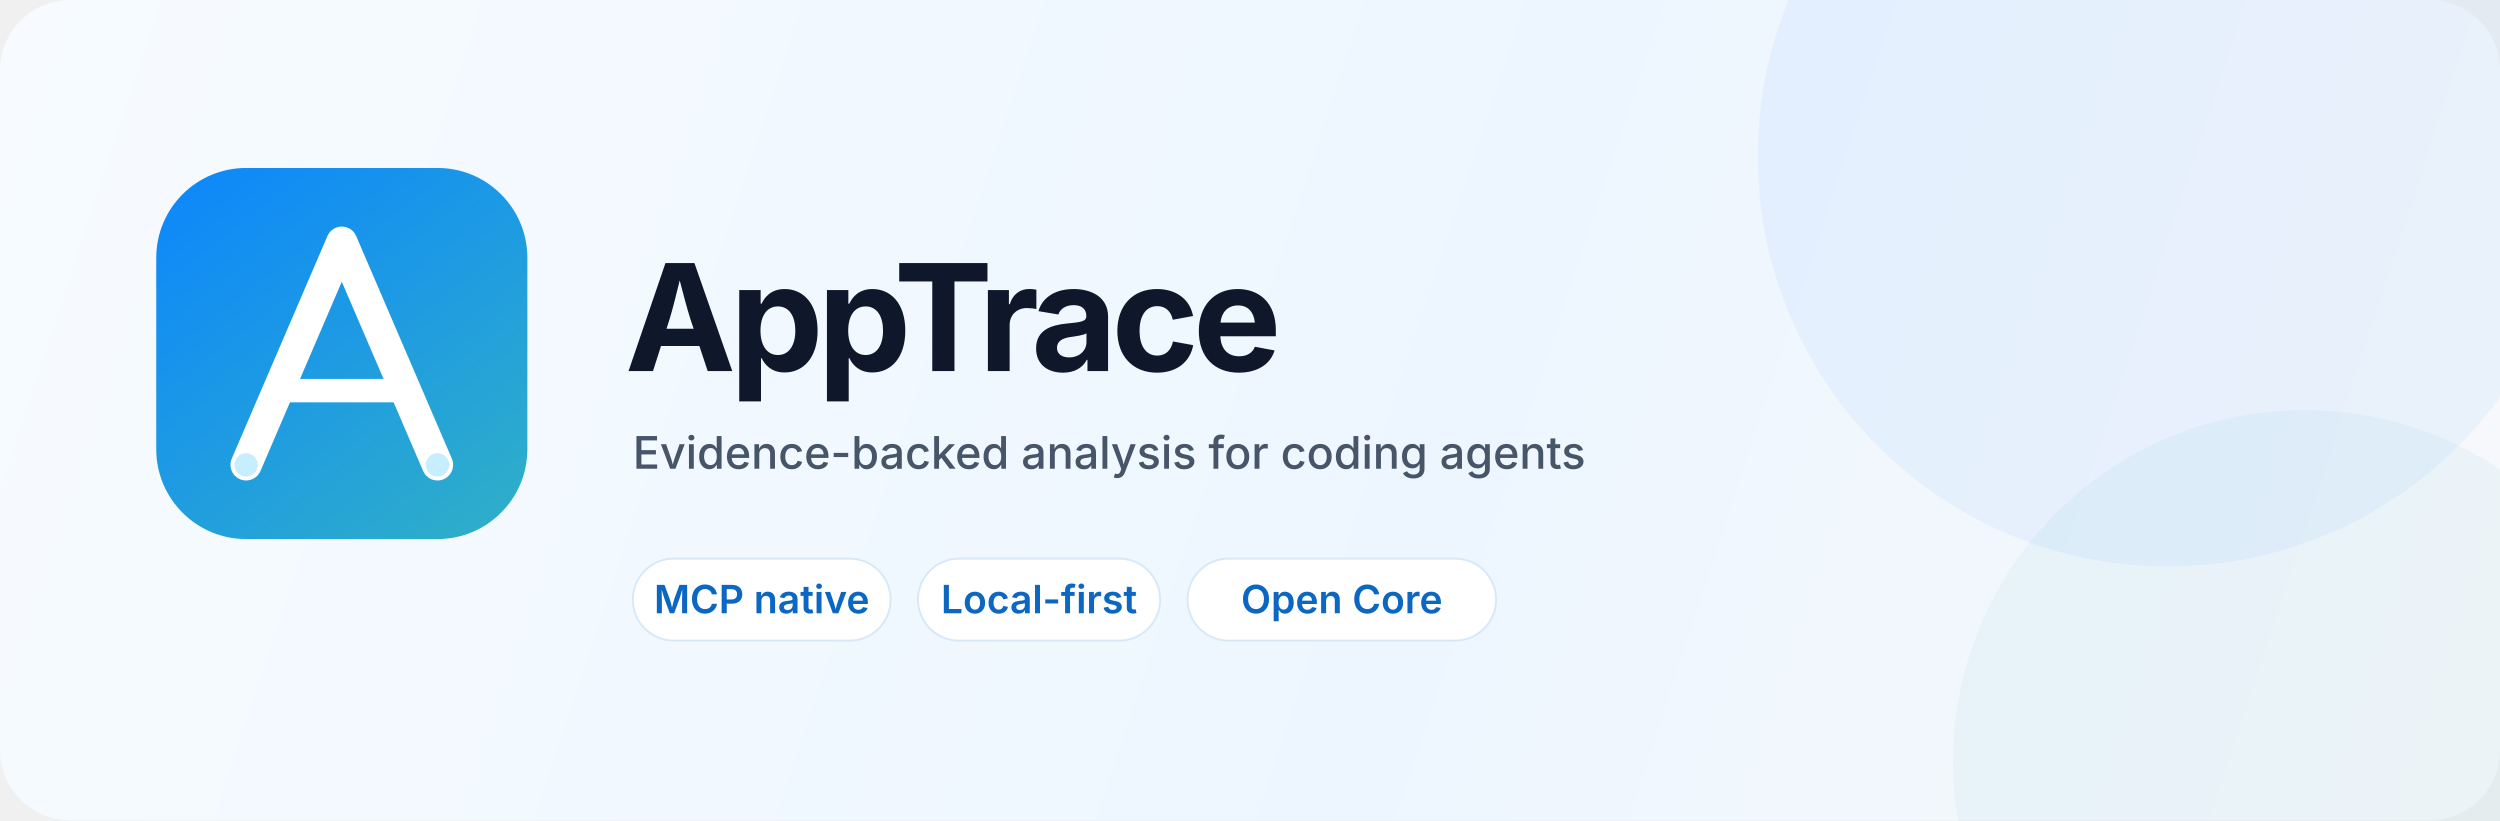
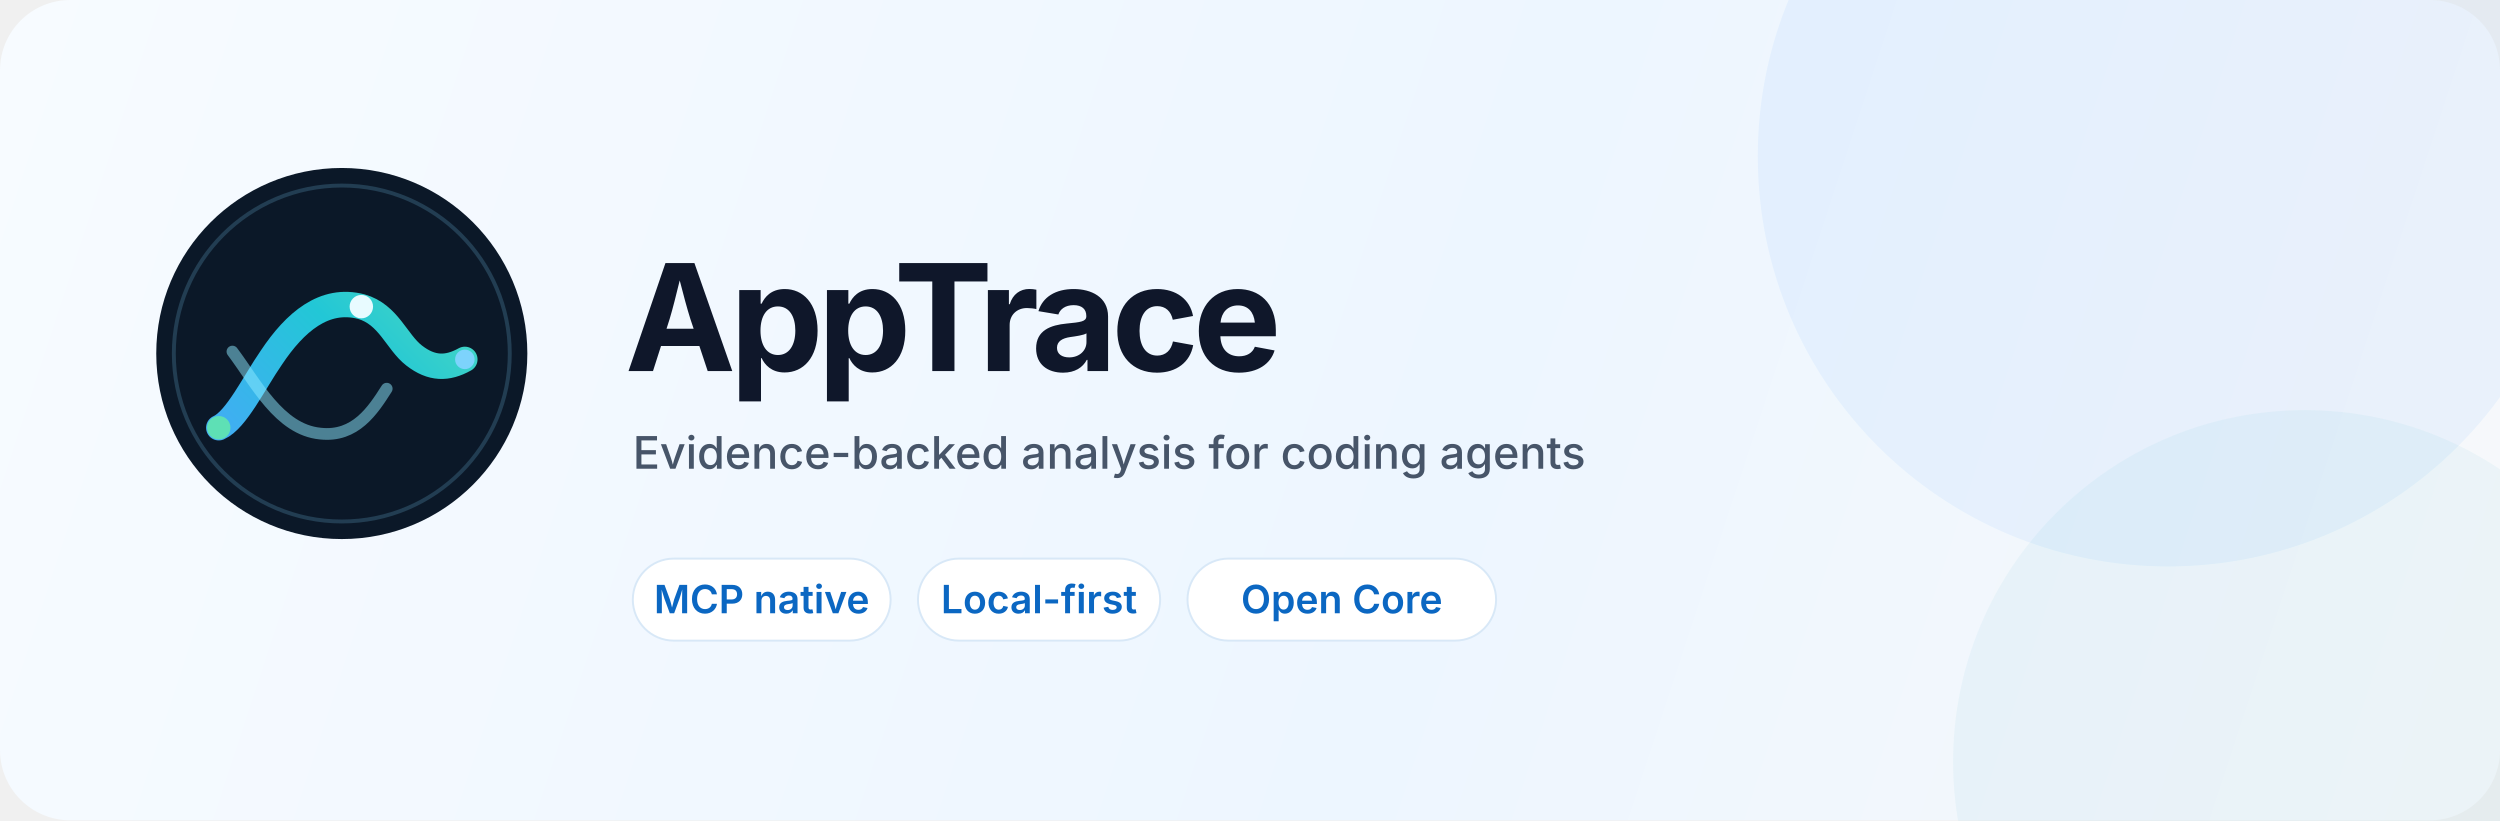
- <svg xmlns="http://www.w3.org/2000/svg" width="1280" height="420" viewBox="0 0 1280 420" role="img" aria-label="AppTrace — Evidence-backed app analysis for coding agents">
+ <svg xmlns="http://www.w3.org/2000/svg" width="1280" height="420" viewBox="0 0 1280 420" role="img" aria-label="AppTrace — Evidence-backed analysis for coding agents">
  <defs>
    <linearGradient id="bg" x1="0" y1="0" x2="1280" y2="420" gradientUnits="userSpaceOnUse">
      <stop stop-color="#F7FBFF" />
      <stop offset=".58" stop-color="#EDF6FF" />
      <stop offset="1" stop-color="#F7F8FA" />
    </linearGradient>
-     <linearGradient id="mark" x1="80" y1="70" x2="250" y2="290" gradientUnits="userSpaceOnUse">
-       <stop stop-color="#0A84FF" />
-       <stop offset="1" stop-color="#30B0C7" />
+     <linearGradient id="trace" x1="110" y1="260" x2="250" y2="120" gradientUnits="userSpaceOnUse">
+       <stop stop-color="#4DA3FF" />
+       <stop offset=".55" stop-color="#22C7D6" />
+       <stop offset="1" stop-color="#5EE0B5" />
    </linearGradient>
  </defs>
  <rect width="1280" height="420" rx="36" fill="url(#bg)" />
  <circle cx="1110" cy="80" r="210" fill="#0A84FF" opacity=".055" />
  <circle cx="1180" cy="390" r="180" fill="#30B0C7" opacity=".06" />
-   <rect x="80" y="86" width="190" height="190" rx="46" fill="url(#mark)" />
-   <path d="M126 238 175 124l49 114" fill="none" stroke="#FFFFFF" stroke-width="16" stroke-linecap="round" stroke-linejoin="round" />
-   <path d="M148 200h54" fill="none" stroke="#FFFFFF" stroke-width="12" stroke-linecap="round" />
-   <circle cx="175" cy="126" r="8" fill="#FFFFFF" />
-   <circle cx="126" cy="238" r="6" fill="#C7EEFF" />
-   <circle cx="224" cy="238" r="6" fill="#C7EEFF" />
+   <circle cx="175" cy="181" r="95" fill="#0B1828" />
+   <circle cx="175" cy="181" r="86" fill="none" stroke="#7DD3FC" stroke-opacity=".2" stroke-width="2" />
+   <path d="M112 219c9-4 18-23 27-36 12-18 27-31 46-26 14 4 18 18 27 25 9 7 17 7 26 2" fill="none" stroke="url(#trace)" stroke-width="13" stroke-linecap="round" />
+   <path d="M119 180c12 16 24 40 45 42 18 2 27-12 34-23" fill="none" stroke="#8EEBFF" stroke-opacity=".5" stroke-width="6" stroke-linecap="round" />
+   <circle cx="112" cy="219" r="6" fill="#5EE0B5" />
+   <circle cx="185" cy="157" r="6" fill="#E8FBFF" />
+   <circle cx="238" cy="184" r="5" fill="#7DD3FC" />
  <text x="320" y="190" fill="#0F172A" font-family="-apple-system,BlinkMacSystemFont,Segoe UI,sans-serif" font-size="76" font-weight="700" letter-spacing="-3">AppTrace</text>
  <text x="324" y="240" fill="#475569" font-family="-apple-system,BlinkMacSystemFont,Segoe UI,sans-serif" font-size="23" font-weight="450">Evidence-backed analysis for coding agents</text>
  <g font-family="-apple-system,BlinkMacSystemFont,Segoe UI,sans-serif" font-size="20" font-weight="600">
    <rect x="324" y="286" width="132" height="42" rx="21" fill="#FFFFFF" stroke="#D8E8F7" />
    <text x="390" y="314" text-anchor="middle" fill="#0B67C2">MCP native</text>
    <rect x="470" y="286" width="124" height="42" rx="21" fill="#FFFFFF" stroke="#D8E8F7" />
    <text x="532" y="314" text-anchor="middle" fill="#0B67C2">Local-first</text>
    <rect x="608" y="286" width="158" height="42" rx="21" fill="#FFFFFF" stroke="#D8E8F7" />
    <text x="687" y="314" text-anchor="middle" fill="#0B67C2">Open Core</text>
  </g>
</svg>
